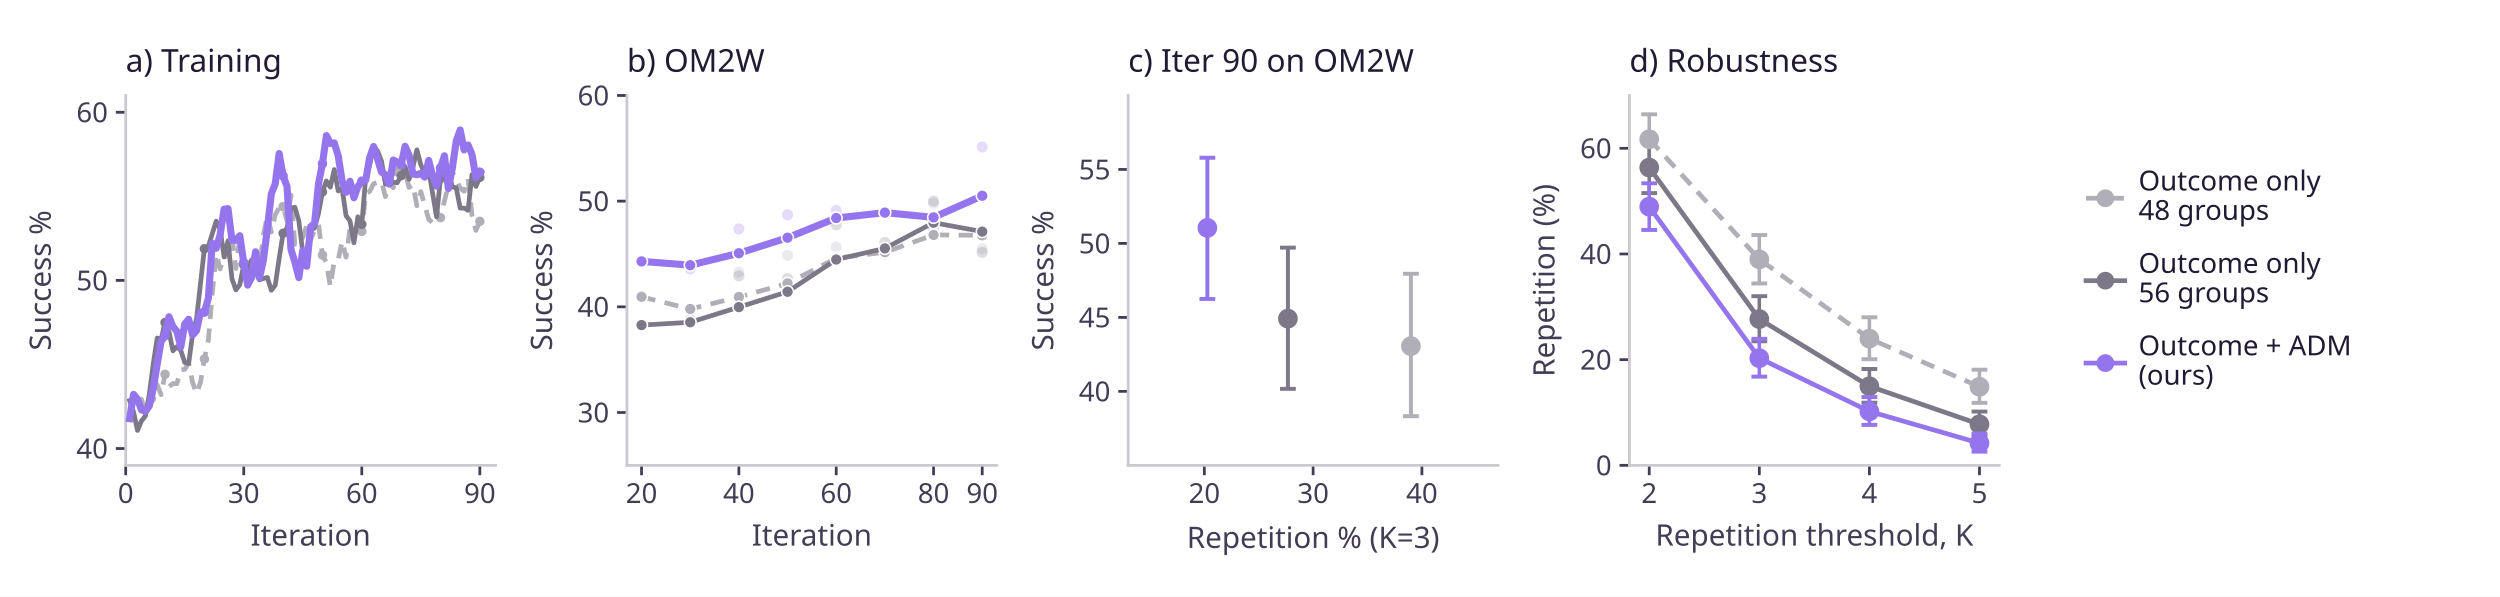
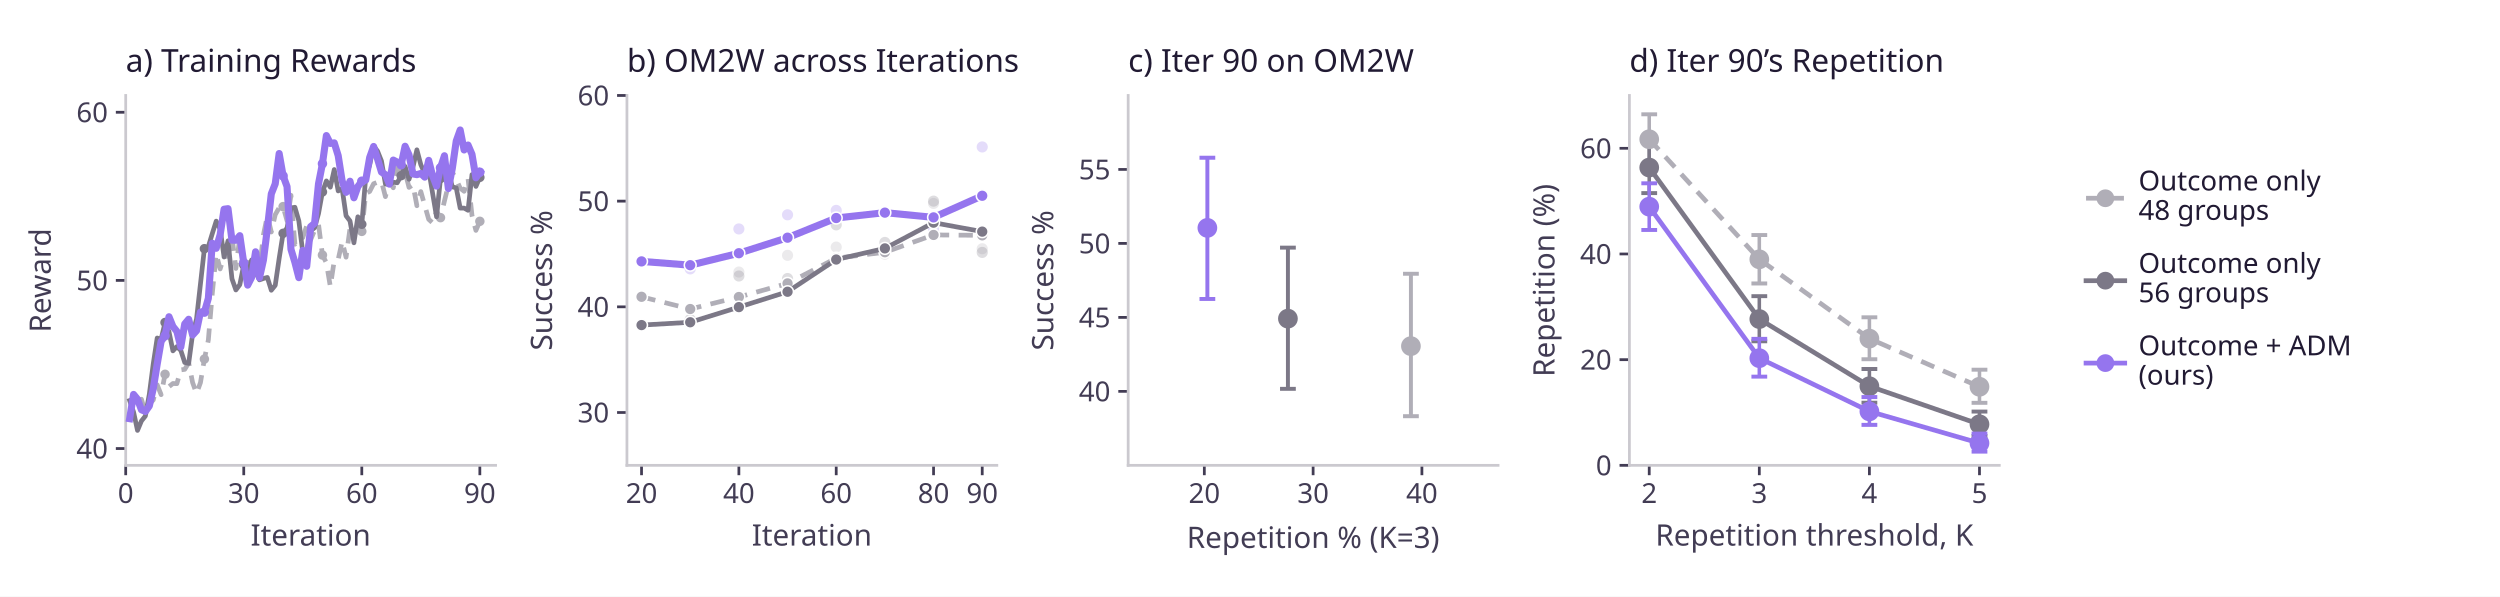
<svg xmlns="http://www.w3.org/2000/svg" xmlns:xlink="http://www.w3.org/1999/xlink" width="633.6pt" height="151.2pt" viewBox="0 0 633.6 151.2" version="1.1">
  <defs>
    <style type="text/css">*{stroke-linejoin: round; stroke-linecap: butt}</style>
  </defs>
  <g id="figure_1">
    <g id="patch_1">
      <path d="M 0 151.2 L 633.6 151.2 L 633.6 0 L 0 0 z " style="fill: #ffffff" />
    </g>
    <g id="axes_1">
      <g id="patch_2">
        <path d="M 31.858 117.936 L 125.602 117.936 L 125.602 24.192 L 31.858 24.192 z " style="fill: #ffffff" />
      </g>
      <g id="matplotlib.axis_1">
        <g id="xtick_1">
          <g id="line2d_1">
            <defs>
              <path id="ma82a855e64" d="M 0 0 L 0 2.5 " style="stroke: #423c54; stroke-width: 0.7" />
            </defs>
            <g>
              <use xlink:href="#ma82a855e64" x="31.858" y="117.936" style="fill: #423c54; stroke: #423c54; stroke-width: 0.7" />
            </g>
          </g>
          <g id="text_1">
            <text style="fill: #423c54; font: 7px 'Albert Sans'; text-anchor: middle" x="31.858" y="127.476" transform="rotate(-0 31.8575 127.476)">0</text>
          </g>
        </g>
        <g id="xtick_2">
          <g id="line2d_2">
            <g>
              <use xlink:href="#ma82a855e64" x="61.776" y="117.936" style="fill: #423c54; stroke: #423c54; stroke-width: 0.7" />
            </g>
          </g>
          <g id="text_2">
            <text style="fill: #423c54; font: 7px 'Albert Sans'; text-anchor: middle" x="61.776" y="127.476" transform="rotate(-0 61.7758 127.476)">30</text>
          </g>
        </g>
        <g id="xtick_3">
          <g id="line2d_3">
            <g>
              <use xlink:href="#ma82a855e64" x="91.694" y="117.936" style="fill: #423c54; stroke: #423c54; stroke-width: 0.7" />
            </g>
          </g>
          <g id="text_3">
            <text style="fill: #423c54; font: 7px 'Albert Sans'; text-anchor: middle" x="91.694" y="127.476" transform="rotate(-0 91.6941 127.476)">60</text>
          </g>
        </g>
        <g id="xtick_4">
          <g id="line2d_4">
            <g>
              <use xlink:href="#ma82a855e64" x="121.612" y="117.936" style="fill: #423c54; stroke: #423c54; stroke-width: 0.7" />
            </g>
          </g>
          <g id="text_4">
            <text style="fill: #423c54; font: 7px 'Albert Sans'; text-anchor: middle" x="121.612" y="127.476" transform="rotate(-0 121.6124 127.476)">90</text>
          </g>
        </g>
        <g id="text_5">
          <text style="fill: #423c54; font: 7.5px 'Albert Sans'; text-anchor: middle" x="78.73" y="138.276" transform="rotate(-0 78.72951 138.276)">Iteration</text>
        </g>
      </g>
      <g id="matplotlib.axis_2">
        <g id="ytick_1">
          <g id="line2d_5">
            <defs>
              <path id="mbc9b214feb" d="M 0 0 L -2.5 0 " style="stroke: #423c54; stroke-width: 0.7" />
            </defs>
            <g>
              <use xlink:href="#mbc9b214feb" x="31.858" y="113.675" style="fill: #423c54; stroke: #423c54; stroke-width: 0.7" />
            </g>
          </g>
          <g id="text_6">
            <text style="fill: #423c54; font: 7px 'Albert Sans'; text-anchor: end" x="27.358" y="116.195" transform="rotate(-0 27.3575 116.1949)">40</text>
          </g>
        </g>
        <g id="ytick_2">
          <g id="line2d_6">
            <g>
              <use xlink:href="#mbc9b214feb" x="31.858" y="71.064" style="fill: #423c54; stroke: #423c54; stroke-width: 0.7" />
            </g>
          </g>
          <g id="text_7">
            <text style="fill: #423c54; font: 7px 'Albert Sans'; text-anchor: end" x="27.358" y="73.584" transform="rotate(-0 27.3575 73.584)">50</text>
          </g>
        </g>
        <g id="ytick_3">
          <g id="line2d_7">
            <g>
              <use xlink:href="#mbc9b214feb" x="31.858" y="28.453" style="fill: #423c54; stroke: #423c54; stroke-width: 0.7" />
            </g>
          </g>
          <g id="text_8">
            <text style="fill: #423c54; font: 7px 'Albert Sans'; text-anchor: end" x="27.358" y="30.973" transform="rotate(-0 27.3575 30.97309)">60</text>
          </g>
        </g>
        <g id="text_9">
-           <text style="fill: #423c54; font: 7.5px 'Albert Sans'; text-anchor: middle" x="12.869" y="71.064" transform="rotate(-90 12.86907 71.064)">Success %</text>
+           <text style="fill: #423c54; font: 7.5px 'Albert Sans'; text-anchor: middle" x="12.869" y="71.064" transform="rotate(-90 12.86907 71.064)">Reward</text>
        </g>
      </g>
      <g id="patch_3">
        <path d="M 31.858 117.936 L 31.858 24.192 " style="fill: none; stroke: #cbc9cf; stroke-width: 0.7; stroke-linejoin: miter; stroke-linecap: square" />
      </g>
      <g id="patch_4">
        <path d="M 31.858 117.936 L 125.602 117.936 " style="fill: none; stroke: #cbc9cf; stroke-width: 0.7; stroke-linejoin: miter; stroke-linecap: square" />
      </g>
      <g id="line2d_8">
        <path d="M 32.855 106.28 L 33.852 101.385 L 34.849 101.871 L 35.847 101.18 L 36.844 104.596 L 37.841 102.374 L 38.838 101.381 L 39.836 97.522 L 40.833 100.021 L 41.83 94.861 L 42.828 97.978 L 43.825 97.192 L 44.822 97.238 L 45.819 93.742 L 46.817 93.61 L 47.814 91.971 L 48.811 96.952 L 49.808 99.712 L 50.806 96.959 L 51.803 91.001 L 52.8 86.201 L 53.798 74.41 L 54.795 64.356 L 55.792 68.156 L 56.789 65.009 L 57.787 64.943 L 58.784 59.925 L 59.781 68.041 L 60.779 60.057 L 61.776 66.6 L 62.773 65.937 L 63.77 70.618 L 64.768 64.256 L 65.765 68.253 L 66.762 59.51 L 67.759 54.689 L 68.757 58.788 L 69.754 54.409 L 70.751 52.658 L 71.749 52.365 L 72.746 55.944 L 73.743 49.496 L 74.74 61.898 L 75.738 60.034 L 76.735 60.216 L 77.732 57.221 L 78.73 60.76 L 79.727 58.392 L 80.724 56.834 L 81.721 64.639 L 82.719 66.605 L 83.716 72.605 L 84.713 66.036 L 85.71 65.76 L 86.708 61.186 L 87.705 65.179 L 88.702 57.926 L 89.7 57.085 L 90.697 57.25 L 91.694 58.641 L 92.691 49.014 L 93.689 48.525 L 94.686 46.57 L 95.683 46.183 L 96.68 45.948 L 97.678 49.834 L 98.675 45.899 L 99.672 47.587 L 100.67 42.322 L 101.667 42.524 L 102.664 43.582 L 103.661 47.493 L 104.659 46.817 L 105.656 52.138 L 106.653 48.555 L 107.651 52.083 L 108.648 55.579 L 109.645 56.495 L 110.642 53.55 L 111.64 55.162 L 112.637 50.96 L 113.634 46.915 L 114.631 43.628 L 115.629 45.463 L 116.626 47.682 L 117.623 48.481 L 118.621 45.262 L 119.618 54.592 L 120.615 58.391 L 121.612 56.089 " clip-path="url(#p2b70e288d4)" style="fill: none; stroke-dasharray: 3.6,2.4; stroke-dashoffset: 0; stroke: #b0aeb7; stroke-width: 1.2" />
        <defs>
          <path id="m16aa585321" d="M 0 1.2 C 0.318 1.2 0.623 1.074 0.849 0.849 C 1.074 0.623 1.2 0.318 1.2 0 C 1.2 -0.318 1.074 -0.623 0.849 -0.849 C 0.623 -1.074 0.318 -1.2 0 -1.2 C -0.318 -1.2 -0.623 -1.074 -0.849 -0.849 C -1.074 -0.623 -1.2 -0.318 -1.2 0 C -1.2 0.318 -1.074 0.623 -0.849 0.849 C -0.623 1.074 -0.318 1.2 0 1.2 z " />
        </defs>
        <g clip-path="url(#p2b70e288d4)">
          <use xlink:href="#m16aa585321" x="41.83" y="94.861" style="fill: #b0aeb7" />
          <use xlink:href="#m16aa585321" x="51.803" y="91.001" style="fill: #b0aeb7" />
          <use xlink:href="#m16aa585321" x="61.776" y="66.6" style="fill: #b0aeb7" />
          <use xlink:href="#m16aa585321" x="71.749" y="52.365" style="fill: #b0aeb7" />
          <use xlink:href="#m16aa585321" x="81.721" y="64.639" style="fill: #b0aeb7" />
          <use xlink:href="#m16aa585321" x="91.694" y="58.641" style="fill: #b0aeb7" />
          <use xlink:href="#m16aa585321" x="101.667" y="42.524" style="fill: #b0aeb7" />
          <use xlink:href="#m16aa585321" x="111.64" y="55.162" style="fill: #b0aeb7" />
          <use xlink:href="#m16aa585321" x="121.612" y="56.089" style="fill: #b0aeb7" />
        </g>
      </g>
      <g id="line2d_9">
        <path d="M 32.855 101.5 L 33.852 104.438 L 34.849 109.083 L 35.847 106.686 L 36.844 105.434 L 37.841 99.927 L 38.838 92.232 L 39.836 85.671 L 40.833 85.995 L 41.83 81.73 L 42.828 84.071 L 43.825 88.916 L 44.822 87.85 L 45.819 88.804 L 46.817 91.868 L 47.814 92.092 L 48.811 84.693 L 49.808 80.837 L 50.806 71.944 L 51.803 63.028 L 52.8 62.503 L 53.798 59.216 L 54.795 56.045 L 55.792 58.06 L 56.789 65.133 L 57.787 61.036 L 58.784 70.643 L 59.781 73.486 L 60.779 72.15 L 61.776 67.126 L 62.773 68.453 L 63.77 65.884 L 64.768 68.889 L 65.765 70.934 L 66.762 70.575 L 67.759 70.32 L 68.757 73.56 L 69.754 72.316 L 70.751 65.481 L 71.749 59.134 L 72.746 57.772 L 73.743 52.701 L 74.74 52.531 L 75.738 55.992 L 76.735 63.917 L 77.732 63.74 L 78.73 58.506 L 79.727 57.726 L 80.724 54.125 L 81.721 48.642 L 82.719 45.854 L 83.716 47.437 L 84.713 42.975 L 85.71 48.387 L 86.708 47.803 L 87.705 54.691 L 88.702 55.994 L 89.7 61.535 L 90.697 54.946 L 91.694 56.842 L 92.691 44.879 L 93.689 41.797 L 94.686 36.997 L 95.683 38.291 L 96.68 40.807 L 97.678 46.614 L 98.675 46.8 L 99.672 46.177 L 100.67 46.326 L 101.667 44.517 L 102.664 42.185 L 103.661 45.438 L 104.659 42.336 L 105.656 37.97 L 106.653 41.749 L 107.651 43.996 L 108.648 43.051 L 109.645 49.032 L 110.642 54.946 L 111.64 45.233 L 112.637 42.449 L 113.634 43.446 L 114.631 47.358 L 115.629 47.606 L 116.626 52.734 L 117.623 52.734 L 118.621 53.293 L 119.618 44.256 L 120.615 47.246 L 121.612 44.946 " clip-path="url(#p2b70e288d4)" style="fill: none; stroke: #7c7887; stroke-width: 1.2; stroke-linecap: square" />
        <defs>
          <path id="me567ecbd8c" d="M 0 1.2 C 0.318 1.2 0.623 1.074 0.849 0.849 C 1.074 0.623 1.2 0.318 1.2 0 C 1.2 -0.318 1.074 -0.623 0.849 -0.849 C 0.623 -1.074 0.318 -1.2 0 -1.2 C -0.318 -1.2 -0.623 -1.074 -0.849 -0.849 C -1.074 -0.623 -1.2 -0.318 -1.2 0 C -1.2 0.318 -1.074 0.623 -0.849 0.849 C -0.623 1.074 -0.318 1.2 0 1.2 z " />
        </defs>
        <g clip-path="url(#p2b70e288d4)">
          <use xlink:href="#me567ecbd8c" x="41.83" y="81.73" style="fill: #7c7887" />
          <use xlink:href="#me567ecbd8c" x="51.803" y="63.028" style="fill: #7c7887" />
          <use xlink:href="#me567ecbd8c" x="61.776" y="67.126" style="fill: #7c7887" />
          <use xlink:href="#me567ecbd8c" x="71.749" y="59.134" style="fill: #7c7887" />
          <use xlink:href="#me567ecbd8c" x="81.721" y="48.642" style="fill: #7c7887" />
          <use xlink:href="#me567ecbd8c" x="91.694" y="56.842" style="fill: #7c7887" />
          <use xlink:href="#me567ecbd8c" x="101.667" y="44.517" style="fill: #7c7887" />
          <use xlink:href="#me567ecbd8c" x="111.64" y="45.233" style="fill: #7c7887" />
          <use xlink:href="#me567ecbd8c" x="121.612" y="44.946" style="fill: #7c7887" />
        </g>
      </g>
      <g id="text_10">
-         <text style="fill: #211a33; font: 8px 'Albert Sans'; text-anchor: start" x="31.858" y="18.192" transform="rotate(-0 31.8575 18.192)">a) Training</text>
+         <text style="fill: #211a33; font: 8px 'Albert Sans'; text-anchor: start" x="31.858" y="18.192" transform="rotate(-0 31.8575 18.192)">a) Training Rewards</text>
      </g>
      <g id="line2d_10">
        <path d="M 32.855 106.112 L 33.852 99.965 L 34.849 101.181 L 35.847 103.857 L 36.844 104.286 L 37.841 102.89 L 38.838 98.517 L 39.836 92.304 L 40.833 86.524 L 41.83 85.084 L 42.828 80.279 L 43.825 82.749 L 44.822 83.983 L 45.819 87.947 L 46.817 82.109 L 47.814 80.915 L 48.811 84.904 L 49.808 83.814 L 50.806 79.077 L 51.803 79.108 L 52.8 75.62 L 53.798 61.636 L 54.795 62.926 L 55.792 59.491 L 56.789 53.022 L 57.787 52.888 L 58.784 60.868 L 59.781 60.889 L 60.779 59.728 L 61.776 66.624 L 62.773 72.26 L 63.77 70.306 L 64.768 63.82 L 65.765 70.407 L 66.762 65.911 L 67.759 57.948 L 68.757 49.132 L 69.754 46.592 L 70.751 38.908 L 71.749 44.57 L 72.746 47.274 L 73.743 63.182 L 74.74 66.487 L 75.738 70.366 L 76.735 63.468 L 77.732 67.488 L 78.73 57.437 L 79.727 56.609 L 80.724 46.566 L 81.721 41.478 L 82.719 34.36 L 83.716 36.353 L 84.713 36.211 L 85.71 39.445 L 86.708 45.847 L 87.705 48.745 L 88.702 45.932 L 89.7 50.125 L 90.697 47.292 L 91.694 45.926 L 92.691 45.638 L 93.689 39.921 L 94.686 37.127 L 95.683 40.286 L 96.68 43.605 L 97.678 44.258 L 98.675 46.67 L 99.672 40.571 L 100.67 41.081 L 101.667 41.75 L 102.664 37.067 L 103.661 39.259 L 104.659 44.083 L 105.656 44.266 L 106.653 43.963 L 107.651 44.892 L 108.648 40.643 L 109.645 44.576 L 110.642 47.173 L 111.64 42.533 L 112.637 39.475 L 113.634 47.793 L 114.631 42.687 L 115.629 35.746 L 116.626 32.942 L 117.623 38.005 L 118.621 36.76 L 119.618 39.106 L 120.615 45.056 L 121.612 43.651 " clip-path="url(#p2b70e288d4)" style="fill: none; stroke: #9575ee; stroke-width: 1.8; stroke-linecap: square" />
        <defs>
          <path id="m9caf33b1bf" d="M 0 1.2 C 0.318 1.2 0.623 1.074 0.849 0.849 C 1.074 0.623 1.2 0.318 1.2 0 C 1.2 -0.318 1.074 -0.623 0.849 -0.849 C 0.623 -1.074 0.318 -1.2 0 -1.2 C -0.318 -1.2 -0.623 -1.074 -0.849 -0.849 C -1.074 -0.623 -1.2 -0.318 -1.2 0 C -1.2 0.318 -1.074 0.623 -0.849 0.849 C -0.623 1.074 -0.318 1.2 0 1.2 z " />
        </defs>
        <g clip-path="url(#p2b70e288d4)">
          <use xlink:href="#m9caf33b1bf" x="41.83" y="85.084" style="fill: #9575ee" />
          <use xlink:href="#m9caf33b1bf" x="51.803" y="79.108" style="fill: #9575ee" />
          <use xlink:href="#m9caf33b1bf" x="61.776" y="66.624" style="fill: #9575ee" />
          <use xlink:href="#m9caf33b1bf" x="71.749" y="44.57" style="fill: #9575ee" />
          <use xlink:href="#m9caf33b1bf" x="81.721" y="41.478" style="fill: #9575ee" />
          <use xlink:href="#m9caf33b1bf" x="91.694" y="45.926" style="fill: #9575ee" />
          <use xlink:href="#m9caf33b1bf" x="101.667" y="41.75" style="fill: #9575ee" />
          <use xlink:href="#m9caf33b1bf" x="111.64" y="42.533" style="fill: #9575ee" />
          <use xlink:href="#m9caf33b1bf" x="121.612" y="43.651" style="fill: #9575ee" />
        </g>
      </g>
    </g>
    <g id="axes_2">
      <g id="patch_5">
        <path d="M 158.891 117.936 L 252.635 117.936 L 252.635 24.192 L 158.891 24.192 z " style="fill: #ffffff" />
      </g>
      <g id="matplotlib.axis_3">
        <g id="xtick_5">
          <g id="line2d_11">
            <g>
              <use xlink:href="#ma82a855e64" x="162.592" y="117.936" style="fill: #423c54; stroke: #423c54; stroke-width: 0.7" />
            </g>
          </g>
          <g id="text_11">
            <text style="fill: #423c54; font: 7px 'Albert Sans'; text-anchor: middle" x="162.592" y="127.476" transform="rotate(-0 162.5916 127.476)">20</text>
          </g>
        </g>
        <g id="xtick_6">
          <g id="line2d_12">
            <g>
              <use xlink:href="#ma82a855e64" x="187.261" y="117.936" style="fill: #423c54; stroke: #423c54; stroke-width: 0.7" />
            </g>
          </g>
          <g id="text_12">
            <text style="fill: #423c54; font: 7px 'Albert Sans'; text-anchor: middle" x="187.261" y="127.476" transform="rotate(-0 187.2611 127.476)">40</text>
          </g>
        </g>
        <g id="xtick_7">
          <g id="line2d_13">
            <g>
              <use xlink:href="#ma82a855e64" x="211.931" y="117.936" style="fill: #423c54; stroke: #423c54; stroke-width: 0.7" />
            </g>
          </g>
          <g id="text_13">
            <text style="fill: #423c54; font: 7px 'Albert Sans'; text-anchor: middle" x="211.931" y="127.476" transform="rotate(-0 211.9305 127.476)">60</text>
          </g>
        </g>
        <g id="xtick_8">
          <g id="line2d_14">
            <g>
              <use xlink:href="#ma82a855e64" x="236.6" y="117.936" style="fill: #423c54; stroke: #423c54; stroke-width: 0.7" />
            </g>
          </g>
          <g id="text_14">
            <text style="fill: #423c54; font: 7px 'Albert Sans'; text-anchor: middle" x="236.6" y="127.476" transform="rotate(-0 236.6 127.476)">80</text>
          </g>
        </g>
        <g id="xtick_9">
          <g id="line2d_15">
            <g>
              <use xlink:href="#ma82a855e64" x="248.935" y="117.936" style="fill: #423c54; stroke: #423c54; stroke-width: 0.7" />
            </g>
          </g>
          <g id="text_15">
            <text style="fill: #423c54; font: 7px 'Albert Sans'; text-anchor: middle" x="248.935" y="127.476" transform="rotate(-0 248.9347 127.476)">90</text>
          </g>
        </g>
        <g id="text_16">
          <text style="fill: #423c54; font: 7.5px 'Albert Sans'; text-anchor: middle" x="205.763" y="138.276" transform="rotate(-0 205.7632 138.276)">Iteration</text>
        </g>
      </g>
      <g id="matplotlib.axis_4">
        <g id="ytick_4">
          <g id="line2d_16">
            <g>
              <use xlink:href="#mbc9b214feb" x="158.891" y="104.544" style="fill: #423c54; stroke: #423c54; stroke-width: 0.7" />
            </g>
          </g>
          <g id="text_17">
            <text style="fill: #423c54; font: 7px 'Albert Sans'; text-anchor: end" x="154.391" y="107.064" transform="rotate(-0 154.3912 107.064)">30</text>
          </g>
        </g>
        <g id="ytick_5">
          <g id="line2d_17">
            <g>
              <use xlink:href="#mbc9b214feb" x="158.891" y="77.76" style="fill: #423c54; stroke: #423c54; stroke-width: 0.7" />
            </g>
          </g>
          <g id="text_18">
            <text style="fill: #423c54; font: 7px 'Albert Sans'; text-anchor: end" x="154.391" y="80.28" transform="rotate(-0 154.3912 80.28)">40</text>
          </g>
        </g>
        <g id="ytick_6">
          <g id="line2d_18">
            <g>
              <use xlink:href="#mbc9b214feb" x="158.891" y="50.976" style="fill: #423c54; stroke: #423c54; stroke-width: 0.7" />
            </g>
          </g>
          <g id="text_19">
            <text style="fill: #423c54; font: 7px 'Albert Sans'; text-anchor: end" x="154.391" y="53.496" transform="rotate(-0 154.3912 53.496)">50</text>
          </g>
        </g>
        <g id="ytick_7">
          <g id="line2d_19">
            <g>
              <use xlink:href="#mbc9b214feb" x="158.891" y="24.192" style="fill: #423c54; stroke: #423c54; stroke-width: 0.7" />
            </g>
          </g>
          <g id="text_20">
            <text style="fill: #423c54; font: 7px 'Albert Sans'; text-anchor: end" x="154.391" y="26.712" transform="rotate(-0 154.3912 26.712)">60</text>
          </g>
        </g>
        <g id="text_21">
          <text style="fill: #423c54; font: 7.5px 'Albert Sans'; text-anchor: middle" x="139.903" y="71.064" transform="rotate(-90 139.9027 71.064)">Success %</text>
        </g>
      </g>
      <g id="PathCollection_1">
        <defs>
          <path id="C0_0_951ed765a0" d="M 0 1.414 C 0.375 1.414 0.735 1.265 1 1 C 1.265 0.735 1.414 0.375 1.414 -0 C 1.414 -0.375 1.265 -0.735 1 -1 C 0.735 -1.265 0.375 -1.414 0 -1.414 C -0.375 -1.414 -0.735 -1.265 -1 -1 C -1.265 -0.735 -1.414 -0.375 -1.414 0 C -1.414 0.375 -1.265 0.735 -1 1 C -0.735 1.265 -0.375 1.414 0 1.414 z " />
        </defs>
        <g clip-path="url(#p87421b7675)">
          <use xlink:href="#C0_0_951ed765a0" x="162.592" y="75.22" style="fill: #b0aeb7; fill-opacity: 0.25" />
        </g>
        <g clip-path="url(#p87421b7675)">
          <use xlink:href="#C0_0_951ed765a0" x="174.926" y="81.216" style="fill: #b0aeb7; fill-opacity: 0.25" />
        </g>
        <g clip-path="url(#p87421b7675)">
          <use xlink:href="#C0_0_951ed765a0" x="187.261" y="68.948" style="fill: #b0aeb7; fill-opacity: 0.25" />
        </g>
        <g clip-path="url(#p87421b7675)">
          <use xlink:href="#C0_0_951ed765a0" x="199.596" y="64.711" style="fill: #b0aeb7; fill-opacity: 0.25" />
        </g>
        <g clip-path="url(#p87421b7675)">
          <use xlink:href="#C0_0_951ed765a0" x="211.931" y="62.621" style="fill: #b0aeb7; fill-opacity: 0.25" />
        </g>
        <g clip-path="url(#p87421b7675)">
          <use xlink:href="#C0_0_951ed765a0" x="224.265" y="64.426" style="fill: #b0aeb7; fill-opacity: 0.25" />
        </g>
        <g clip-path="url(#p87421b7675)">
          <use xlink:href="#C0_0_951ed765a0" x="236.6" y="51.561" style="fill: #b0aeb7; fill-opacity: 0.25" />
        </g>
        <g clip-path="url(#p87421b7675)">
          <use xlink:href="#C0_0_951ed765a0" x="248.935" y="63.041" style="fill: #b0aeb7; fill-opacity: 0.25" />
        </g>
      </g>
      <g id="PathCollection_2">
        <defs>
          <path id="C1_0_951ed765a0" d="M 0 1.414 C 0.375 1.414 0.735 1.265 1 1 C 1.265 0.735 1.414 0.375 1.414 -0 C 1.414 -0.375 1.265 -0.735 1 -1 C 0.735 -1.265 0.375 -1.414 0 -1.414 C -0.375 -1.414 -0.735 -1.265 -1 -1 C -1.265 -0.735 -1.414 -0.375 -1.414 0 C -1.414 0.375 -1.265 0.735 -1 1 C -0.735 1.265 -0.375 1.414 0 1.414 z " />
        </defs>
        <g clip-path="url(#p87421b7675)">
          <use xlink:href="#C1_0_951ed765a0" x="162.592" y="82.389" style="fill: #7c7887; fill-opacity: 0.25" />
        </g>
        <g clip-path="url(#p87421b7675)">
          <use xlink:href="#C1_0_951ed765a0" x="174.926" y="80.974" style="fill: #7c7887; fill-opacity: 0.25" />
        </g>
        <g clip-path="url(#p87421b7675)">
          <use xlink:href="#C1_0_951ed765a0" x="187.261" y="69.948" style="fill: #7c7887; fill-opacity: 0.25" />
        </g>
        <g clip-path="url(#p87421b7675)">
          <use xlink:href="#C1_0_951ed765a0" x="199.596" y="70.588" style="fill: #7c7887; fill-opacity: 0.25" />
        </g>
        <g clip-path="url(#p87421b7675)">
          <use xlink:href="#C1_0_951ed765a0" x="211.931" y="56.989" style="fill: #7c7887; fill-opacity: 0.25" />
        </g>
        <g clip-path="url(#p87421b7675)">
          <use xlink:href="#C1_0_951ed765a0" x="224.265" y="61.447" style="fill: #7c7887; fill-opacity: 0.25" />
        </g>
        <g clip-path="url(#p87421b7675)">
          <use xlink:href="#C1_0_951ed765a0" x="236.6" y="50.976" style="fill: #7c7887; fill-opacity: 0.25" />
        </g>
        <g clip-path="url(#p87421b7675)">
          <use xlink:href="#C1_0_951ed765a0" x="248.935" y="63.972" style="fill: #7c7887; fill-opacity: 0.25" />
        </g>
      </g>
      <g id="PathCollection_3">
        <defs>
          <path id="C2_0_951ed765a0" d="M 0 1.414 C 0.375 1.414 0.735 1.265 1 1 C 1.265 0.735 1.414 0.375 1.414 -0 C 1.414 -0.375 1.265 -0.735 1 -1 C 0.735 -1.265 0.375 -1.414 0 -1.414 C -0.375 -1.414 -0.735 -1.265 -1 -1 C -1.265 -0.735 -1.414 -0.375 -1.414 0 C -1.414 0.375 -1.265 0.735 -1 1 C -0.735 1.265 -0.375 1.414 0 1.414 z " />
        </defs>
        <g clip-path="url(#p87421b7675)">
          <use xlink:href="#C2_0_951ed765a0" x="162.592" y="66.248" style="fill: #9575ee; fill-opacity: 0.25" />
        </g>
        <g clip-path="url(#p87421b7675)">
          <use xlink:href="#C2_0_951ed765a0" x="174.926" y="68.145" style="fill: #9575ee; fill-opacity: 0.25" />
        </g>
        <g clip-path="url(#p87421b7675)">
          <use xlink:href="#C2_0_951ed765a0" x="187.261" y="58.024" style="fill: #9575ee; fill-opacity: 0.25" />
        </g>
        <g clip-path="url(#p87421b7675)">
          <use xlink:href="#C2_0_951ed765a0" x="199.596" y="54.439" style="fill: #9575ee; fill-opacity: 0.25" />
        </g>
        <g clip-path="url(#p87421b7675)">
          <use xlink:href="#C2_0_951ed765a0" x="211.931" y="53.325" style="fill: #9575ee; fill-opacity: 0.25" />
        </g>
        <g clip-path="url(#p87421b7675)">
          <use xlink:href="#C2_0_951ed765a0" x="224.265" y="53.9" style="fill: #9575ee; fill-opacity: 0.25" />
        </g>
        <g clip-path="url(#p87421b7675)">
          <use xlink:href="#C2_0_951ed765a0" x="236.6" y="58.087" style="fill: #9575ee; fill-opacity: 0.25" />
        </g>
        <g clip-path="url(#p87421b7675)">
          <use xlink:href="#C2_0_951ed765a0" x="248.935" y="37.241" style="fill: #9575ee; fill-opacity: 0.25" />
        </g>
      </g>
      <g id="patch_6">
        <path d="M 158.891 117.936 L 158.891 24.192 " style="fill: none; stroke: #cbc9cf; stroke-width: 0.7; stroke-linejoin: miter; stroke-linecap: square" />
      </g>
      <g id="patch_7">
        <path d="M 158.891 117.936 L 252.635 117.936 " style="fill: none; stroke: #cbc9cf; stroke-width: 0.7; stroke-linejoin: miter; stroke-linecap: square" />
      </g>
      <g id="line2d_20">
        <path d="M 162.592 75.22 L 174.926 78.318 L 187.261 75.274 L 199.596 71.825 L 211.931 65.428 L 224.265 63.924 L 236.6 59.541 L 248.935 59.641 " clip-path="url(#p87421b7675)" style="fill: none; stroke-dasharray: 3.6,2.4; stroke-dashoffset: 0; stroke: #b0aeb7; stroke-width: 1.2" />
        <defs>
          <path id="md705cf8933" d="M 0 1.5 C 0.398 1.5 0.779 1.342 1.061 1.061 C 1.342 0.779 1.5 0.398 1.5 0 C 1.5 -0.398 1.342 -0.779 1.061 -1.061 C 0.779 -1.342 0.398 -1.5 0 -1.5 C -0.398 -1.5 -0.779 -1.342 -1.061 -1.061 C -1.342 -0.779 -1.5 -0.398 -1.5 0 C -1.5 0.398 -1.342 0.779 -1.061 1.061 C -0.779 1.342 -0.398 1.5 0 1.5 z " style="stroke: #ffffff; stroke-width: 0.4" />
        </defs>
        <g clip-path="url(#p87421b7675)">
          <use xlink:href="#md705cf8933" x="162.592" y="75.22" style="fill: #b0aeb7; stroke: #ffffff; stroke-width: 0.4" />
          <use xlink:href="#md705cf8933" x="174.926" y="78.318" style="fill: #b0aeb7; stroke: #ffffff; stroke-width: 0.4" />
          <use xlink:href="#md705cf8933" x="187.261" y="75.274" style="fill: #b0aeb7; stroke: #ffffff; stroke-width: 0.4" />
          <use xlink:href="#md705cf8933" x="199.596" y="71.825" style="fill: #b0aeb7; stroke: #ffffff; stroke-width: 0.4" />
          <use xlink:href="#md705cf8933" x="211.931" y="65.428" style="fill: #b0aeb7; stroke: #ffffff; stroke-width: 0.4" />
          <use xlink:href="#md705cf8933" x="224.265" y="63.924" style="fill: #b0aeb7; stroke: #ffffff; stroke-width: 0.4" />
          <use xlink:href="#md705cf8933" x="236.6" y="59.541" style="fill: #b0aeb7; stroke: #ffffff; stroke-width: 0.4" />
          <use xlink:href="#md705cf8933" x="248.935" y="59.641" style="fill: #b0aeb7; stroke: #ffffff; stroke-width: 0.4" />
        </g>
      </g>
      <g id="line2d_21">
        <path d="M 162.592 82.389 L 174.926 81.672 L 187.261 77.833 L 199.596 73.939 L 211.931 65.774 L 224.265 62.95 L 236.6 56.435 L 248.935 58.702 " clip-path="url(#p87421b7675)" style="fill: none; stroke: #7c7887; stroke-width: 1.2; stroke-linecap: square" />
        <defs>
          <path id="ma63af21d58" d="M 0 1.5 C 0.398 1.5 0.779 1.342 1.061 1.061 C 1.342 0.779 1.5 0.398 1.5 0 C 1.5 -0.398 1.342 -0.779 1.061 -1.061 C 0.779 -1.342 0.398 -1.5 0 -1.5 C -0.398 -1.5 -0.779 -1.342 -1.061 -1.061 C -1.342 -0.779 -1.5 -0.398 -1.5 0 C -1.5 0.398 -1.342 0.779 -1.061 1.061 C -0.779 1.342 -0.398 1.5 0 1.5 z " style="stroke: #ffffff; stroke-width: 0.4" />
        </defs>
        <g clip-path="url(#p87421b7675)">
          <use xlink:href="#ma63af21d58" x="162.592" y="82.389" style="fill: #7c7887; stroke: #ffffff; stroke-width: 0.4" />
          <use xlink:href="#ma63af21d58" x="174.926" y="81.672" style="fill: #7c7887; stroke: #ffffff; stroke-width: 0.4" />
          <use xlink:href="#ma63af21d58" x="187.261" y="77.833" style="fill: #7c7887; stroke: #ffffff; stroke-width: 0.4" />
          <use xlink:href="#ma63af21d58" x="199.596" y="73.939" style="fill: #7c7887; stroke: #ffffff; stroke-width: 0.4" />
          <use xlink:href="#ma63af21d58" x="211.931" y="65.774" style="fill: #7c7887; stroke: #ffffff; stroke-width: 0.4" />
          <use xlink:href="#ma63af21d58" x="224.265" y="62.95" style="fill: #7c7887; stroke: #ffffff; stroke-width: 0.4" />
          <use xlink:href="#ma63af21d58" x="236.6" y="56.435" style="fill: #7c7887; stroke: #ffffff; stroke-width: 0.4" />
          <use xlink:href="#ma63af21d58" x="248.935" y="58.702" style="fill: #7c7887; stroke: #ffffff; stroke-width: 0.4" />
        </g>
      </g>
      <g id="text_22">
-         <text style="fill: #211a33; font: 8px 'Albert Sans'; text-anchor: start" x="158.891" y="18.192" transform="rotate(-0 158.8912 18.192)">b) OM2W</text>
+         <text style="fill: #211a33; font: 8px 'Albert Sans'; text-anchor: start" x="158.891" y="18.192" transform="rotate(-0 158.8912 18.192)">b) OM2W across Iterations</text>
      </g>
      <g id="line2d_22">
        <path d="M 162.592 66.248 L 174.926 67.209 L 187.261 64.174 L 199.596 60.238 L 211.931 55.258 L 224.265 53.892 L 236.6 55.094 L 248.935 49.615 " clip-path="url(#p87421b7675)" style="fill: none; stroke: #9575ee; stroke-width: 1.8; stroke-linecap: square" />
        <defs>
          <path id="mdc9d971d13" d="M 0 1.5 C 0.398 1.5 0.779 1.342 1.061 1.061 C 1.342 0.779 1.5 0.398 1.5 0 C 1.5 -0.398 1.342 -0.779 1.061 -1.061 C 0.779 -1.342 0.398 -1.5 0 -1.5 C -0.398 -1.5 -0.779 -1.342 -1.061 -1.061 C -1.342 -0.779 -1.5 -0.398 -1.5 0 C -1.5 0.398 -1.342 0.779 -1.061 1.061 C -0.779 1.342 -0.398 1.5 0 1.5 z " style="stroke: #ffffff; stroke-width: 0.4" />
        </defs>
        <g clip-path="url(#p87421b7675)">
          <use xlink:href="#mdc9d971d13" x="162.592" y="66.248" style="fill: #9575ee; stroke: #ffffff; stroke-width: 0.4" />
          <use xlink:href="#mdc9d971d13" x="174.926" y="67.209" style="fill: #9575ee; stroke: #ffffff; stroke-width: 0.4" />
          <use xlink:href="#mdc9d971d13" x="187.261" y="64.174" style="fill: #9575ee; stroke: #ffffff; stroke-width: 0.4" />
          <use xlink:href="#mdc9d971d13" x="199.596" y="60.238" style="fill: #9575ee; stroke: #ffffff; stroke-width: 0.4" />
          <use xlink:href="#mdc9d971d13" x="211.931" y="55.258" style="fill: #9575ee; stroke: #ffffff; stroke-width: 0.4" />
          <use xlink:href="#mdc9d971d13" x="224.265" y="53.892" style="fill: #9575ee; stroke: #ffffff; stroke-width: 0.4" />
          <use xlink:href="#mdc9d971d13" x="236.6" y="55.094" style="fill: #9575ee; stroke: #ffffff; stroke-width: 0.4" />
          <use xlink:href="#mdc9d971d13" x="248.935" y="49.615" style="fill: #9575ee; stroke: #ffffff; stroke-width: 0.4" />
        </g>
      </g>
    </g>
    <g id="axes_3">
      <g id="patch_8">
        <path d="M 285.925 117.936 L 379.669 117.936 L 379.669 24.192 L 285.925 24.192 z " style="fill: #ffffff" />
      </g>
      <g id="matplotlib.axis_5">
        <g id="xtick_10">
          <g id="line2d_23">
            <g>
              <use xlink:href="#ma82a855e64" x="305.225" y="117.936" style="fill: #423c54; stroke: #423c54; stroke-width: 0.7" />
            </g>
          </g>
          <g id="text_23">
            <text style="fill: #423c54; font: 7px 'Albert Sans'; text-anchor: middle" x="305.225" y="127.476" transform="rotate(-0 305.2251 127.476)">20</text>
          </g>
        </g>
        <g id="xtick_11">
          <g id="line2d_24">
            <g>
              <use xlink:href="#ma82a855e64" x="332.797" y="117.936" style="fill: #423c54; stroke: #423c54; stroke-width: 0.7" />
            </g>
          </g>
          <g id="text_24">
            <text style="fill: #423c54; font: 7px 'Albert Sans'; text-anchor: middle" x="332.797" y="127.476" transform="rotate(-0 332.7968 127.476)">30</text>
          </g>
        </g>
        <g id="xtick_12">
          <g id="line2d_25">
            <g>
              <use xlink:href="#ma82a855e64" x="360.369" y="117.936" style="fill: #423c54; stroke: #423c54; stroke-width: 0.7" />
            </g>
          </g>
          <g id="text_25">
            <text style="fill: #423c54; font: 7px 'Albert Sans'; text-anchor: middle" x="360.369" y="127.476" transform="rotate(-0 360.3686 127.476)">40</text>
          </g>
        </g>
        <g id="text_26">
          <text style="fill: #423c54; font: 7.5px 'Albert Sans'; text-anchor: middle" x="332.797" y="138.876" transform="rotate(-0 332.7968 138.876)">Repetition % (K=3)</text>
        </g>
      </g>
      <g id="matplotlib.axis_6">
        <g id="ytick_8">
          <g id="line2d_26">
            <g>
              <use xlink:href="#mbc9b214feb" x="285.925" y="99.187" style="fill: #423c54; stroke: #423c54; stroke-width: 0.7" />
            </g>
          </g>
          <g id="text_27">
            <text style="fill: #423c54; font: 7px 'Albert Sans'; text-anchor: end" x="281.425" y="101.707" transform="rotate(-0 281.4248 101.7072)">40</text>
          </g>
        </g>
        <g id="ytick_9">
          <g id="line2d_27">
            <g>
              <use xlink:href="#mbc9b214feb" x="285.925" y="80.438" style="fill: #423c54; stroke: #423c54; stroke-width: 0.7" />
            </g>
          </g>
          <g id="text_28">
            <text style="fill: #423c54; font: 7px 'Albert Sans'; text-anchor: end" x="281.425" y="82.958" transform="rotate(-0 281.4248 82.9584)">45</text>
          </g>
        </g>
        <g id="ytick_10">
          <g id="line2d_28">
            <g>
              <use xlink:href="#mbc9b214feb" x="285.925" y="61.69" style="fill: #423c54; stroke: #423c54; stroke-width: 0.7" />
            </g>
          </g>
          <g id="text_29">
            <text style="fill: #423c54; font: 7px 'Albert Sans'; text-anchor: end" x="281.425" y="64.21" transform="rotate(-0 281.4248 64.2096)">50</text>
          </g>
        </g>
        <g id="ytick_11">
          <g id="line2d_29">
            <g>
              <use xlink:href="#mbc9b214feb" x="285.925" y="42.941" style="fill: #423c54; stroke: #423c54; stroke-width: 0.7" />
            </g>
          </g>
          <g id="text_30">
            <text style="fill: #423c54; font: 7px 'Albert Sans'; text-anchor: end" x="281.425" y="45.461" transform="rotate(-0 281.4248 45.4608)">55</text>
          </g>
        </g>
        <g id="text_31">
          <text style="fill: #423c54; font: 7.5px 'Albert Sans'; text-anchor: middle" x="266.936" y="71.064" transform="rotate(-90 266.9364 71.064)">Success %</text>
        </g>
      </g>
      <g id="patch_9">
        <path d="M 285.925 117.936 L 285.925 24.192 " style="fill: none; stroke: #cbc9cf; stroke-width: 0.7; stroke-linejoin: miter; stroke-linecap: square" />
      </g>
      <g id="patch_10">
        <path d="M 285.925 117.936 L 379.669 117.936 " style="fill: none; stroke: #cbc9cf; stroke-width: 0.7; stroke-linejoin: miter; stroke-linecap: square" />
      </g>
      <g id="LineCollection_1">
        <path d="M 357.584 105.481 L 357.584 69.38 " clip-path="url(#p2a32fcf0fc)" style="fill: none; stroke: #b0aeb7" />
      </g>
      <g id="line2d_30">
        <defs>
          <path id="mab97f38f59" d="M 2 0 L -2 -0 " style="stroke: #b0aeb7" />
        </defs>
        <g clip-path="url(#p2a32fcf0fc)">
          <use xlink:href="#mab97f38f59" x="357.584" y="105.481" style="fill: #b0aeb7; stroke: #b0aeb7" />
        </g>
      </g>
      <g id="line2d_31">
        <g clip-path="url(#p2a32fcf0fc)">
          <use xlink:href="#mab97f38f59" x="357.584" y="69.38" style="fill: #b0aeb7; stroke: #b0aeb7" />
        </g>
      </g>
      <g id="LineCollection_2">
        <path d="M 326.41 98.546 L 326.41 62.755 " clip-path="url(#p2a32fcf0fc)" style="fill: none; stroke: #7c7887" />
      </g>
      <g id="line2d_32">
        <defs>
          <path id="m0fe5de972d" d="M 2 0 L -2 -0 " style="stroke: #7c7887" />
        </defs>
        <g clip-path="url(#p2a32fcf0fc)">
          <use xlink:href="#m0fe5de972d" x="326.41" y="98.546" style="fill: #7c7887; stroke: #7c7887" />
        </g>
      </g>
      <g id="line2d_33">
        <g clip-path="url(#p2a32fcf0fc)">
          <use xlink:href="#m0fe5de972d" x="326.41" y="62.755" style="fill: #7c7887; stroke: #7c7887" />
        </g>
      </g>
      <g id="text_32">
        <text style="fill: #211a33; font: 8px 'Albert Sans'; text-anchor: start" x="285.925" y="18.192" transform="rotate(-0 285.9248 18.192)">c) Iter 90 on OM2W</text>
      </g>
      <g id="line2d_34">
        <defs>
          <path id="m79753fd150" d="M 0 2 C 0.53 2 1.039 1.789 1.414 1.414 C 1.789 1.039 2 0.53 2 0 C 2 -0.53 1.789 -1.039 1.414 -1.414 C 1.039 -1.789 0.53 -2 0 -2 C -0.53 -2 -1.039 -1.789 -1.414 -1.414 C -1.789 -1.039 -2 -0.53 -2 0 C -2 0.53 -1.789 1.039 -1.414 1.414 C -1.039 1.789 -0.53 2 0 2 z " style="stroke: #b0aeb7" />
        </defs>
        <g clip-path="url(#p2a32fcf0fc)">
          <use xlink:href="#m79753fd150" x="357.584" y="87.722" style="fill: #b0aeb7; stroke: #b0aeb7" />
        </g>
      </g>
      <g id="line2d_35">
        <defs>
          <path id="m96c3adcda4" d="M 0 2 C 0.53 2 1.039 1.789 1.414 1.414 C 1.789 1.039 2 0.53 2 0 C 2 -0.53 1.789 -1.039 1.414 -1.414 C 1.039 -1.789 0.53 -2 0 -2 C -0.53 -2 -1.039 -1.789 -1.414 -1.414 C -1.789 -1.039 -2 -0.53 -2 0 C -2 0.53 -1.789 1.039 -1.414 1.414 C -1.039 1.789 -0.53 2 0 2 z " style="stroke: #7c7887" />
        </defs>
        <g clip-path="url(#p2a32fcf0fc)">
          <use xlink:href="#m96c3adcda4" x="326.41" y="80.756" style="fill: #7c7887; stroke: #7c7887" />
        </g>
      </g>
      <g id="LineCollection_3">
        <path d="M 305.996 75.772 L 305.996 39.975 " clip-path="url(#p2a32fcf0fc)" style="fill: none; stroke: #9575ee" />
      </g>
      <g id="line2d_36">
        <defs>
          <path id="mbe4df404fb" d="M 2 0 L -2 -0 " style="stroke: #9575ee" />
        </defs>
        <g clip-path="url(#p2a32fcf0fc)">
          <use xlink:href="#mbe4df404fb" x="305.996" y="75.772" style="fill: #9575ee; stroke: #9575ee" />
        </g>
      </g>
      <g id="line2d_37">
        <g clip-path="url(#p2a32fcf0fc)">
          <use xlink:href="#mbe4df404fb" x="305.996" y="39.975" style="fill: #9575ee; stroke: #9575ee" />
        </g>
      </g>
      <g id="line2d_38">
        <defs>
          <path id="mf66ba130e8" d="M 0 2 C 0.53 2 1.039 1.789 1.414 1.414 C 1.789 1.039 2 0.53 2 0 C 2 -0.53 1.789 -1.039 1.414 -1.414 C 1.039 -1.789 0.53 -2 0 -2 C -0.53 -2 -1.039 -1.789 -1.414 -1.414 C -1.789 -1.039 -2 -0.53 -2 0 C -2 0.53 -1.789 1.039 -1.414 1.414 C -1.039 1.789 -0.53 2 0 2 z " style="stroke: #9575ee" />
        </defs>
        <g clip-path="url(#p2a32fcf0fc)">
          <use xlink:href="#mf66ba130e8" x="305.996" y="57.756" style="fill: #9575ee; stroke: #9575ee" />
        </g>
      </g>
    </g>
    <g id="axes_4">
      <g id="patch_11">
        <path d="M 412.958 117.936 L 506.702 117.936 L 506.702 24.192 L 412.958 24.192 z " style="fill: #ffffff" />
      </g>
      <g id="matplotlib.axis_7">
        <g id="xtick_13">
          <g id="line2d_39">
            <g>
              <use xlink:href="#ma82a855e64" x="417.98" y="117.936" style="fill: #423c54; stroke: #423c54; stroke-width: 0.7" />
            </g>
          </g>
          <g id="text_33">
            <text style="fill: #423c54; font: 7px 'Albert Sans'; text-anchor: middle" x="417.98" y="127.476" transform="rotate(-0 417.9805 127.476)">2</text>
          </g>
        </g>
        <g id="xtick_14">
          <g id="line2d_40">
            <g>
              <use xlink:href="#ma82a855e64" x="445.88" y="117.936" style="fill: #423c54; stroke: #423c54; stroke-width: 0.7" />
            </g>
          </g>
          <g id="text_34">
            <text style="fill: #423c54; font: 7px 'Albert Sans'; text-anchor: middle" x="445.88" y="127.476" transform="rotate(-0 445.8805 127.476)">3</text>
          </g>
        </g>
        <g id="xtick_15">
          <g id="line2d_41">
            <g>
              <use xlink:href="#ma82a855e64" x="473.78" y="117.936" style="fill: #423c54; stroke: #423c54; stroke-width: 0.7" />
            </g>
          </g>
          <g id="text_35">
            <text style="fill: #423c54; font: 7px 'Albert Sans'; text-anchor: middle" x="473.78" y="127.476" transform="rotate(-0 473.7805 127.476)">4</text>
          </g>
        </g>
        <g id="xtick_16">
          <g id="line2d_42">
            <g>
              <use xlink:href="#ma82a855e64" x="501.68" y="117.936" style="fill: #423c54; stroke: #423c54; stroke-width: 0.7" />
            </g>
          </g>
          <g id="text_36">
            <text style="fill: #423c54; font: 7px 'Albert Sans'; text-anchor: middle" x="501.68" y="127.476" transform="rotate(-0 501.6805 127.476)">5</text>
          </g>
        </g>
        <g id="text_37">
          <text style="fill: #423c54; font: 7.5px 'Albert Sans'; text-anchor: middle" x="459.83" y="138.276" transform="rotate(-0 459.8305 138.276)">Repetition threshold, K</text>
        </g>
      </g>
      <g id="matplotlib.axis_8">
        <g id="ytick_12">
          <g id="line2d_43">
            <g>
              <use xlink:href="#mbc9b214feb" x="412.958" y="117.936" style="fill: #423c54; stroke: #423c54; stroke-width: 0.7" />
            </g>
          </g>
          <g id="text_38">
            <text style="fill: #423c54; font: 7px 'Albert Sans'; text-anchor: end" x="408.458" y="120.456" transform="rotate(-0 408.4585 120.456)">0</text>
          </g>
        </g>
        <g id="ytick_13">
          <g id="line2d_44">
            <g>
              <use xlink:href="#mbc9b214feb" x="412.958" y="91.152" style="fill: #423c54; stroke: #423c54; stroke-width: 0.7" />
            </g>
          </g>
          <g id="text_39">
            <text style="fill: #423c54; font: 7px 'Albert Sans'; text-anchor: end" x="408.458" y="93.672" transform="rotate(-0 408.4585 93.672)">20</text>
          </g>
        </g>
        <g id="ytick_14">
          <g id="line2d_45">
            <g>
              <use xlink:href="#mbc9b214feb" x="412.958" y="64.368" style="fill: #423c54; stroke: #423c54; stroke-width: 0.7" />
            </g>
          </g>
          <g id="text_40">
            <text style="fill: #423c54; font: 7px 'Albert Sans'; text-anchor: end" x="408.458" y="66.888" transform="rotate(-0 408.4585 66.888)">40</text>
          </g>
        </g>
        <g id="ytick_15">
          <g id="line2d_46">
            <g>
              <use xlink:href="#mbc9b214feb" x="412.958" y="37.584" style="fill: #423c54; stroke: #423c54; stroke-width: 0.7" />
            </g>
          </g>
          <g id="text_41">
            <text style="fill: #423c54; font: 7px 'Albert Sans'; text-anchor: end" x="408.458" y="40.104" transform="rotate(-0 408.4585 40.104)">60</text>
          </g>
        </g>
        <g id="text_42">
          <text style="fill: #423c54; font: 7.5px 'Albert Sans'; text-anchor: middle" x="393.97" y="71.064" transform="rotate(-90 393.9701 71.064)">Repetition (%)</text>
        </g>
      </g>
      <g id="patch_12">
        <path d="M 412.958 117.936 L 412.958 24.192 " style="fill: none; stroke: #cbc9cf; stroke-width: 0.7; stroke-linejoin: miter; stroke-linecap: square" />
      </g>
      <g id="patch_13">
        <path d="M 412.958 117.936 L 506.702 117.936 " style="fill: none; stroke: #cbc9cf; stroke-width: 0.7; stroke-linejoin: miter; stroke-linecap: square" />
      </g>
      <g id="LineCollection_4">
        <path d="M 417.98 41.631 L 417.98 28.968 " clip-path="url(#pc4b31bb74d)" style="fill: none; stroke: #b0aeb7; stroke-width: 0.9" />
        <path d="M 445.88 71.842 L 445.88 59.561 " clip-path="url(#pc4b31bb74d)" style="fill: none; stroke: #b0aeb7; stroke-width: 0.9" />
        <path d="M 473.78 91.043 L 473.78 80.423 " clip-path="url(#pc4b31bb74d)" style="fill: none; stroke: #b0aeb7; stroke-width: 0.9" />
        <path d="M 501.68 102.094 L 501.68 93.692 " clip-path="url(#pc4b31bb74d)" style="fill: none; stroke: #b0aeb7; stroke-width: 0.9" />
      </g>
      <g id="line2d_47">
        <g clip-path="url(#pc4b31bb74d)">
          <use xlink:href="#mab97f38f59" x="417.98" y="41.631" style="fill: #b0aeb7; stroke: #b0aeb7" />
          <use xlink:href="#mab97f38f59" x="445.88" y="71.842" style="fill: #b0aeb7; stroke: #b0aeb7" />
          <use xlink:href="#mab97f38f59" x="473.78" y="91.043" style="fill: #b0aeb7; stroke: #b0aeb7" />
          <use xlink:href="#mab97f38f59" x="501.68" y="102.094" style="fill: #b0aeb7; stroke: #b0aeb7" />
        </g>
      </g>
      <g id="line2d_48">
        <g clip-path="url(#pc4b31bb74d)">
          <use xlink:href="#mab97f38f59" x="417.98" y="28.968" style="fill: #b0aeb7; stroke: #b0aeb7" />
          <use xlink:href="#mab97f38f59" x="445.88" y="59.561" style="fill: #b0aeb7; stroke: #b0aeb7" />
          <use xlink:href="#mab97f38f59" x="473.78" y="80.423" style="fill: #b0aeb7; stroke: #b0aeb7" />
          <use xlink:href="#mab97f38f59" x="501.68" y="93.692" style="fill: #b0aeb7; stroke: #b0aeb7" />
        </g>
      </g>
      <g id="LineCollection_5">
        <path d="M 417.98 48.936 L 417.98 36.011 " clip-path="url(#pc4b31bb74d)" style="fill: none; stroke: #7c7887; stroke-width: 0.9" />
        <path d="M 445.88 86.492 L 445.88 75.066 " clip-path="url(#pc4b31bb74d)" style="fill: none; stroke: #7c7887; stroke-width: 0.9" />
        <path d="M 473.78 102.06 L 473.78 93.52 " clip-path="url(#pc4b31bb74d)" style="fill: none; stroke: #7c7887; stroke-width: 0.9" />
        <path d="M 501.68 110.496 L 501.68 104.31 " clip-path="url(#pc4b31bb74d)" style="fill: none; stroke: #7c7887; stroke-width: 0.9" />
      </g>
      <g id="line2d_49">
        <g clip-path="url(#pc4b31bb74d)">
          <use xlink:href="#m0fe5de972d" x="417.98" y="48.936" style="fill: #7c7887; stroke: #7c7887" />
          <use xlink:href="#m0fe5de972d" x="445.88" y="86.492" style="fill: #7c7887; stroke: #7c7887" />
          <use xlink:href="#m0fe5de972d" x="473.78" y="102.06" style="fill: #7c7887; stroke: #7c7887" />
          <use xlink:href="#m0fe5de972d" x="501.68" y="110.496" style="fill: #7c7887; stroke: #7c7887" />
        </g>
      </g>
      <g id="line2d_50">
        <g clip-path="url(#pc4b31bb74d)">
          <use xlink:href="#m0fe5de972d" x="417.98" y="36.011" style="fill: #7c7887; stroke: #7c7887" />
          <use xlink:href="#m0fe5de972d" x="445.88" y="75.066" style="fill: #7c7887; stroke: #7c7887" />
          <use xlink:href="#m0fe5de972d" x="473.78" y="93.52" style="fill: #7c7887; stroke: #7c7887" />
          <use xlink:href="#m0fe5de972d" x="501.68" y="104.31" style="fill: #7c7887; stroke: #7c7887" />
        </g>
      </g>
      <g id="text_43">
-         <text style="fill: #211a33; font: 8px 'Albert Sans'; text-anchor: start" x="412.958" y="18.192" transform="rotate(-0 412.9585 18.192)">d) Robustness</text>
+         <text style="fill: #211a33; font: 8px 'Albert Sans'; text-anchor: start" x="412.958" y="18.192" transform="rotate(-0 412.9585 18.192)">d) Iter 90’s Repetition</text>
      </g>
      <g id="line2d_51">
        <path d="M 417.98 35.293 L 445.88 65.72 L 473.78 85.818 L 501.68 98.026 " clip-path="url(#pc4b31bb74d)" style="fill: none; stroke-dasharray: 3.6,2.4; stroke-dashoffset: 0; stroke: #b0aeb7; stroke-width: 1.2" />
        <g clip-path="url(#pc4b31bb74d)">
          <use xlink:href="#m79753fd150" x="417.98" y="35.293" style="fill: #b0aeb7; stroke: #b0aeb7" />
          <use xlink:href="#m79753fd150" x="445.88" y="65.72" style="fill: #b0aeb7; stroke: #b0aeb7" />
          <use xlink:href="#m79753fd150" x="473.78" y="85.818" style="fill: #b0aeb7; stroke: #b0aeb7" />
          <use xlink:href="#m79753fd150" x="501.68" y="98.026" style="fill: #b0aeb7; stroke: #b0aeb7" />
        </g>
      </g>
      <g id="line2d_52">
        <path d="M 417.98 42.464 L 445.88 80.862 L 473.78 97.886 L 501.68 107.533 " clip-path="url(#pc4b31bb74d)" style="fill: none; stroke: #7c7887; stroke-width: 1.2; stroke-linecap: square" />
        <g clip-path="url(#pc4b31bb74d)">
          <use xlink:href="#m96c3adcda4" x="417.98" y="42.464" style="fill: #7c7887; stroke: #7c7887" />
          <use xlink:href="#m96c3adcda4" x="445.88" y="80.862" style="fill: #7c7887; stroke: #7c7887" />
          <use xlink:href="#m96c3adcda4" x="473.78" y="97.886" style="fill: #7c7887; stroke: #7c7887" />
          <use xlink:href="#m96c3adcda4" x="501.68" y="107.533" style="fill: #7c7887; stroke: #7c7887" />
        </g>
      </g>
      <g id="LineCollection_6">
        <path d="M 417.98 58.289 L 417.98 46.449 " clip-path="url(#pc4b31bb74d)" style="fill: none; stroke: #9575ee; stroke-width: 0.9" />
        <path d="M 445.88 95.46 L 445.88 85.882 " clip-path="url(#pc4b31bb74d)" style="fill: none; stroke: #9575ee; stroke-width: 0.9" />
        <path d="M 473.78 107.678 L 473.78 100.632 " clip-path="url(#pc4b31bb74d)" style="fill: none; stroke: #9575ee; stroke-width: 0.9" />
        <path d="M 501.68 114.453 L 501.68 109.882 " clip-path="url(#pc4b31bb74d)" style="fill: none; stroke: #9575ee; stroke-width: 0.9" />
      </g>
      <g id="line2d_53">
        <g clip-path="url(#pc4b31bb74d)">
          <use xlink:href="#mbe4df404fb" x="417.98" y="58.289" style="fill: #9575ee; stroke: #9575ee" />
          <use xlink:href="#mbe4df404fb" x="445.88" y="95.46" style="fill: #9575ee; stroke: #9575ee" />
          <use xlink:href="#mbe4df404fb" x="473.78" y="107.678" style="fill: #9575ee; stroke: #9575ee" />
          <use xlink:href="#mbe4df404fb" x="501.68" y="114.453" style="fill: #9575ee; stroke: #9575ee" />
        </g>
      </g>
      <g id="line2d_54">
        <g clip-path="url(#pc4b31bb74d)">
          <use xlink:href="#mbe4df404fb" x="417.98" y="46.449" style="fill: #9575ee; stroke: #9575ee" />
          <use xlink:href="#mbe4df404fb" x="445.88" y="85.882" style="fill: #9575ee; stroke: #9575ee" />
          <use xlink:href="#mbe4df404fb" x="473.78" y="100.632" style="fill: #9575ee; stroke: #9575ee" />
          <use xlink:href="#mbe4df404fb" x="501.68" y="109.882" style="fill: #9575ee; stroke: #9575ee" />
        </g>
      </g>
      <g id="line2d_55">
        <path d="M 417.98 52.381 L 445.88 90.777 L 473.78 104.263 L 501.68 112.317 " clip-path="url(#pc4b31bb74d)" style="fill: none; stroke: #9575ee; stroke-width: 1.2; stroke-linecap: square" />
        <g clip-path="url(#pc4b31bb74d)">
          <use xlink:href="#mf66ba130e8" x="417.98" y="52.381" style="fill: #9575ee; stroke: #9575ee" />
          <use xlink:href="#mf66ba130e8" x="445.88" y="90.777" style="fill: #9575ee; stroke: #9575ee" />
          <use xlink:href="#mf66ba130e8" x="473.78" y="104.263" style="fill: #9575ee; stroke: #9575ee" />
          <use xlink:href="#mf66ba130e8" x="501.68" y="112.317" style="fill: #9575ee; stroke: #9575ee" />
        </g>
      </g>
    </g>
    <g id="legend_1">
      <g id="line2d_56">
        <path d="M 528.688 50.246 L 533.588 50.246 L 538.488 50.246 " style="fill: none; stroke-dasharray: 3.6,2.4; stroke-dashoffset: 0; stroke: #b0aeb7; stroke-width: 1.2" />
        <defs>
          <path id="m8adf840e2f" d="M 0 1.75 C 0.464 1.75 0.909 1.566 1.237 1.237 C 1.566 0.909 1.75 0.464 1.75 0 C 1.75 -0.464 1.566 -0.909 1.237 -1.237 C 0.909 -1.566 0.464 -1.75 0 -1.75 C -0.464 -1.75 -0.909 -1.566 -1.237 -1.237 C -1.566 -0.909 -1.75 -0.464 -1.75 0 C -1.75 0.464 -1.566 0.909 -1.237 1.237 C -0.909 1.566 -0.464 1.75 0 1.75 z " style="stroke: #b0aeb7" />
        </defs>
        <g>
          <use xlink:href="#m8adf840e2f" x="533.588" y="50.246" style="fill: #b0aeb7; stroke: #b0aeb7" />
        </g>
      </g>
      <g id="text_44">
        <text style="fill: #211a33; font: 7px 'Albert Sans'" transform="translate(541.988 48.272)">Outcome only</text>
        <text style="fill: #211a33; font: 7px 'Albert Sans'" transform="translate(541.988 55.72)">48 groups</text>
      </g>
      <g id="line2d_57">
        <path d="M 528.688 71.134 L 533.588 71.134 L 538.488 71.134 " style="fill: none; stroke: #7c7887; stroke-width: 1.2; stroke-linecap: square" />
        <defs>
          <path id="m113c409ed9" d="M 0 1.75 C 0.464 1.75 0.909 1.566 1.237 1.237 C 1.566 0.909 1.75 0.464 1.75 0 C 1.75 -0.464 1.566 -0.909 1.237 -1.237 C 0.909 -1.566 0.464 -1.75 0 -1.75 C -0.464 -1.75 -0.909 -1.566 -1.237 -1.237 C -1.566 -0.909 -1.75 -0.464 -1.75 0 C -1.75 0.464 -1.566 0.909 -1.237 1.237 C -0.909 1.566 -0.464 1.75 0 1.75 z " style="stroke: #7c7887" />
        </defs>
        <g>
          <use xlink:href="#m113c409ed9" x="533.588" y="71.134" style="fill: #7c7887; stroke: #7c7887" />
        </g>
      </g>
      <g id="text_45">
        <text style="fill: #211a33; font: 7px 'Albert Sans'" transform="translate(541.988 69.16)">Outcome only</text>
        <text style="fill: #211a33; font: 7px 'Albert Sans'" transform="translate(541.988 76.608)">56 groups</text>
      </g>
      <g id="line2d_58">
        <path d="M 528.688 92.022 L 533.588 92.022 L 538.488 92.022 " style="fill: none; stroke: #9575ee; stroke-width: 1.2; stroke-linecap: square" />
        <defs>
          <path id="meb287a816d" d="M 0 1.75 C 0.464 1.75 0.909 1.566 1.237 1.237 C 1.566 0.909 1.75 0.464 1.75 0 C 1.75 -0.464 1.566 -0.909 1.237 -1.237 C 0.909 -1.566 0.464 -1.75 0 -1.75 C -0.464 -1.75 -0.909 -1.566 -1.237 -1.237 C -1.566 -0.909 -1.75 -0.464 -1.75 0 C -1.75 0.464 -1.566 0.909 -1.237 1.237 C -0.909 1.566 -0.464 1.75 0 1.75 z " style="stroke: #9575ee" />
        </defs>
        <g>
          <use xlink:href="#meb287a816d" x="533.588" y="92.022" style="fill: #9575ee; stroke: #9575ee" />
        </g>
      </g>
      <g id="text_46">
        <text style="fill: #211a33; font: 7px 'Albert Sans'" transform="translate(541.988 90.048)">Outcome + ADM</text>
        <text style="fill: #211a33; font: 7px 'Albert Sans'" transform="translate(541.988 97.496)">(ours)</text>
      </g>
    </g>
  </g>
  <defs>
    <clipPath id="p2b70e288d4">
      <rect x="31.858" y="24.192" width="93.744" height="93.744" />
    </clipPath>
    <clipPath id="p87421b7675">
      <rect x="158.891" y="24.192" width="93.744" height="93.744" />
    </clipPath>
    <clipPath id="p2a32fcf0fc">
      <rect x="285.925" y="24.192" width="93.744" height="93.744" />
    </clipPath>
    <clipPath id="pc4b31bb74d">
      <rect x="412.958" y="24.192" width="93.744" height="93.744" />
    </clipPath>
  </defs>
</svg>
